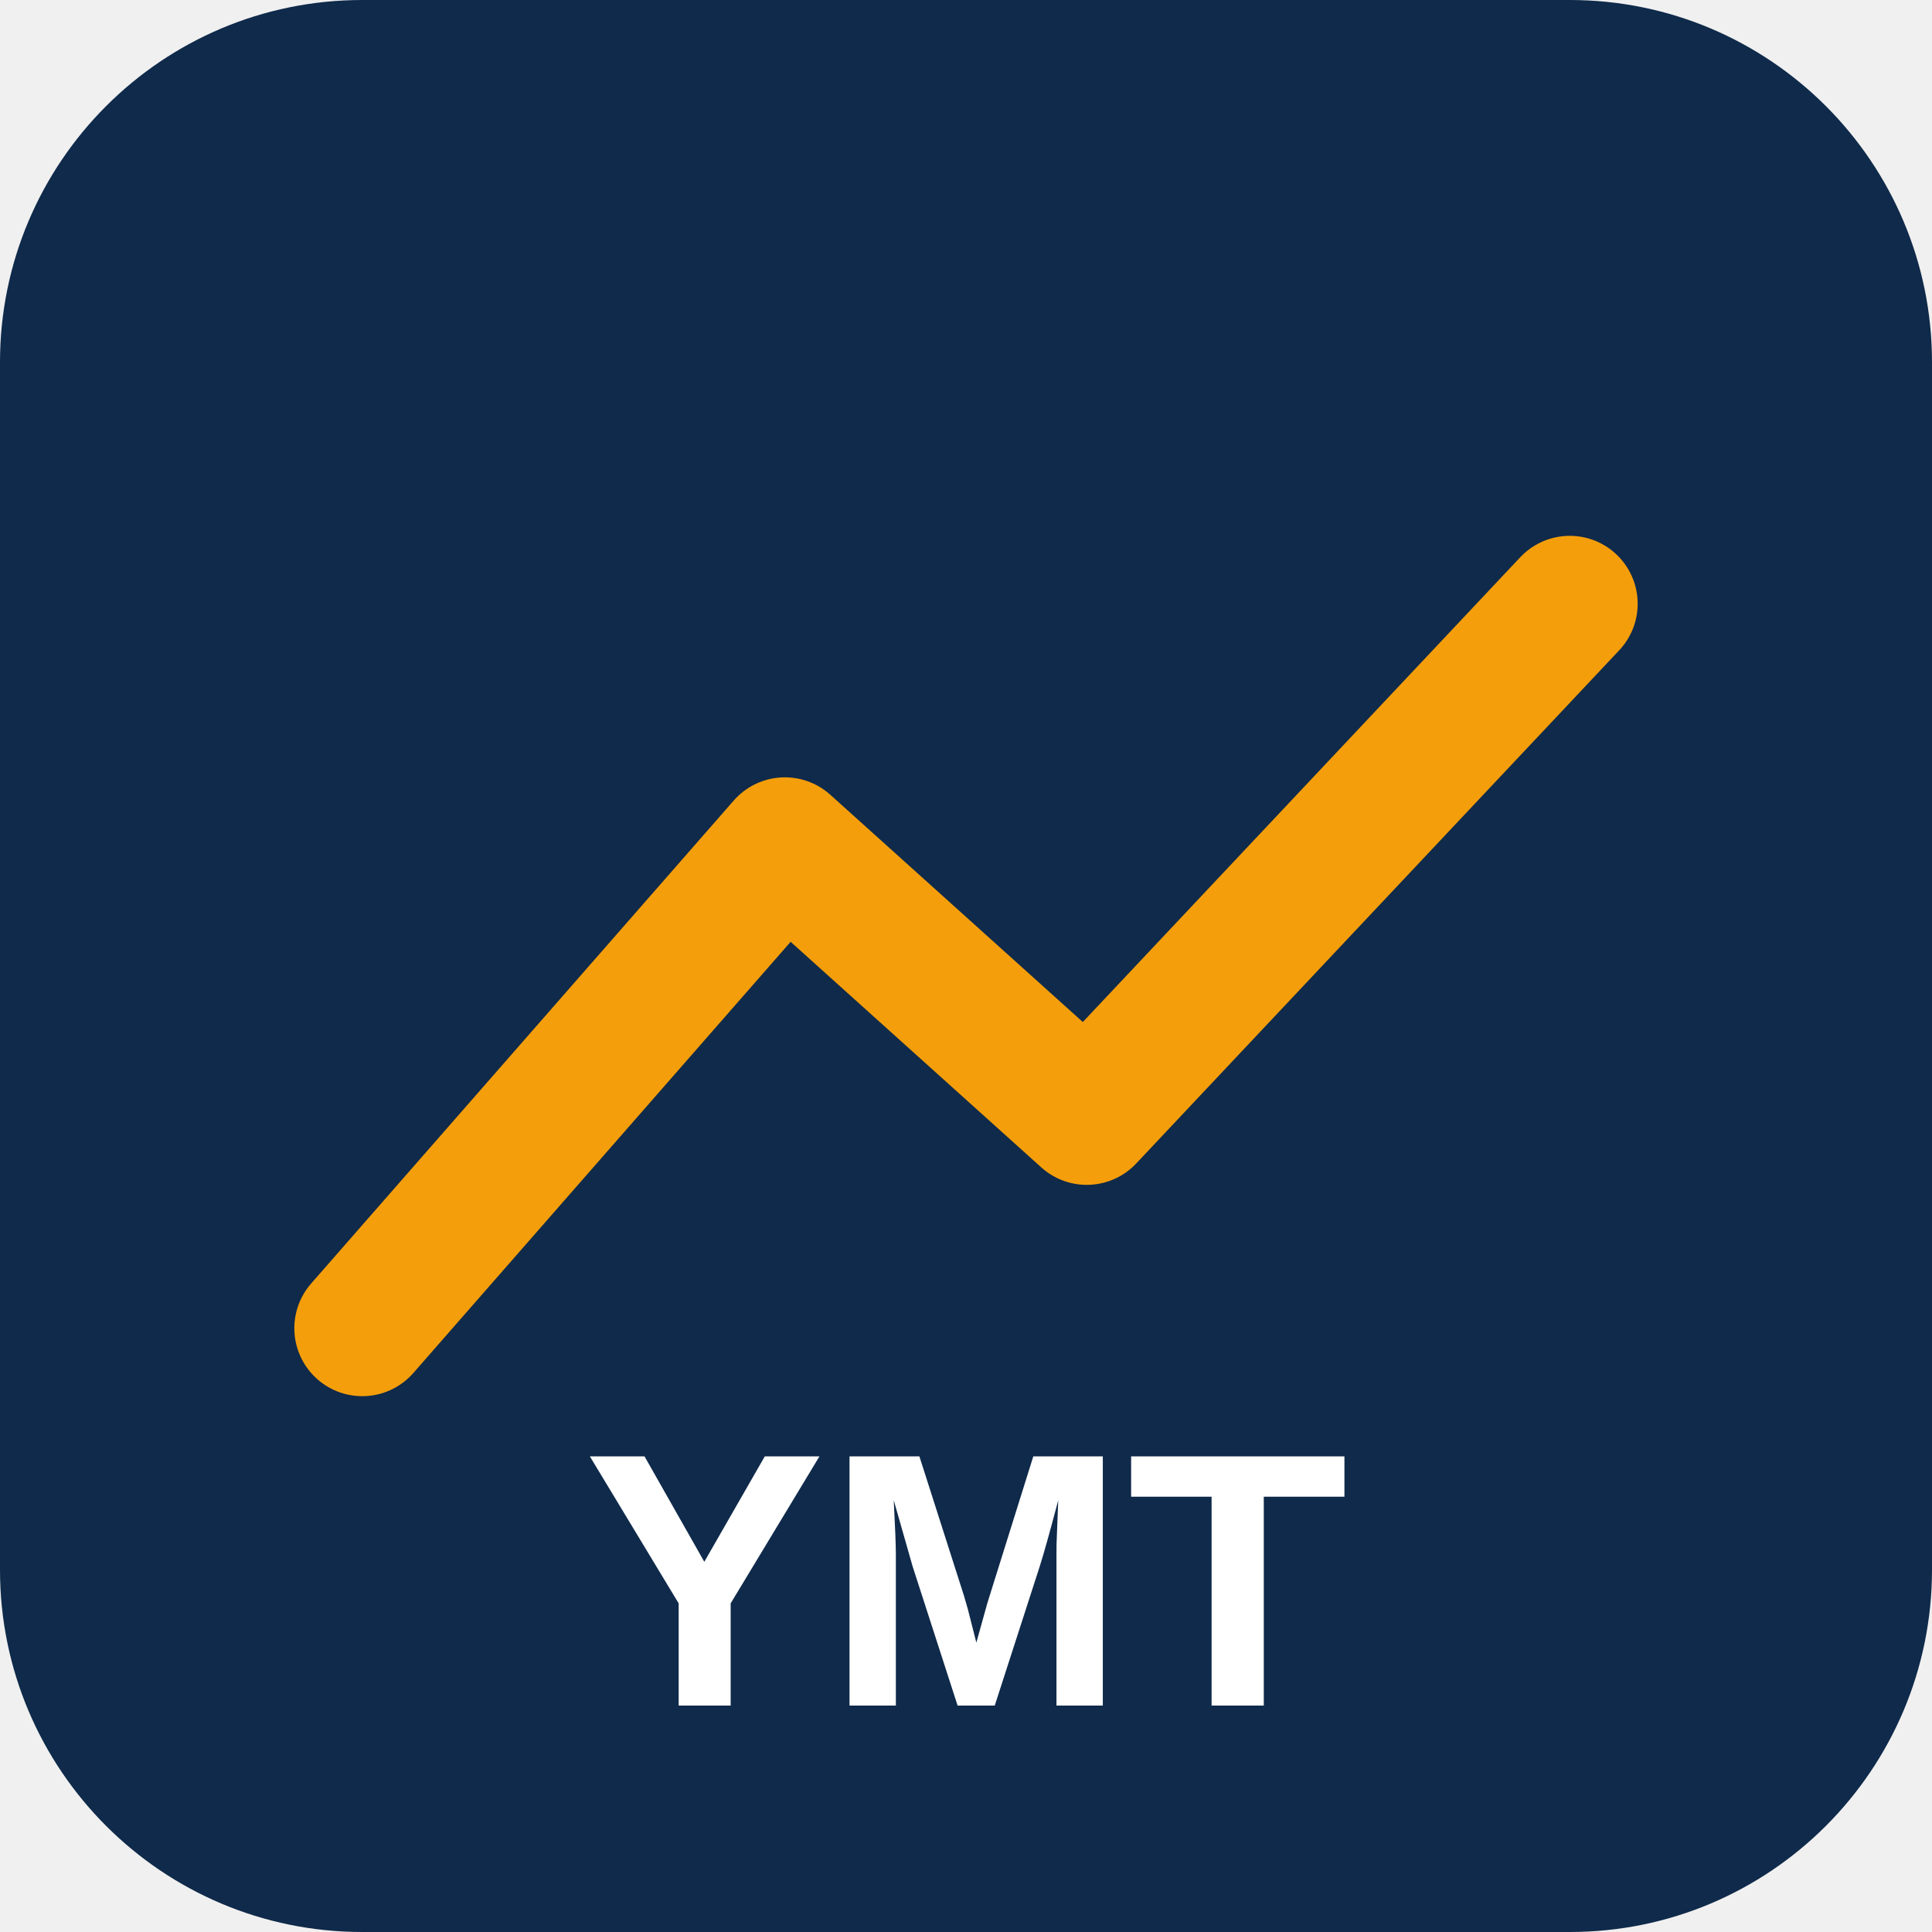
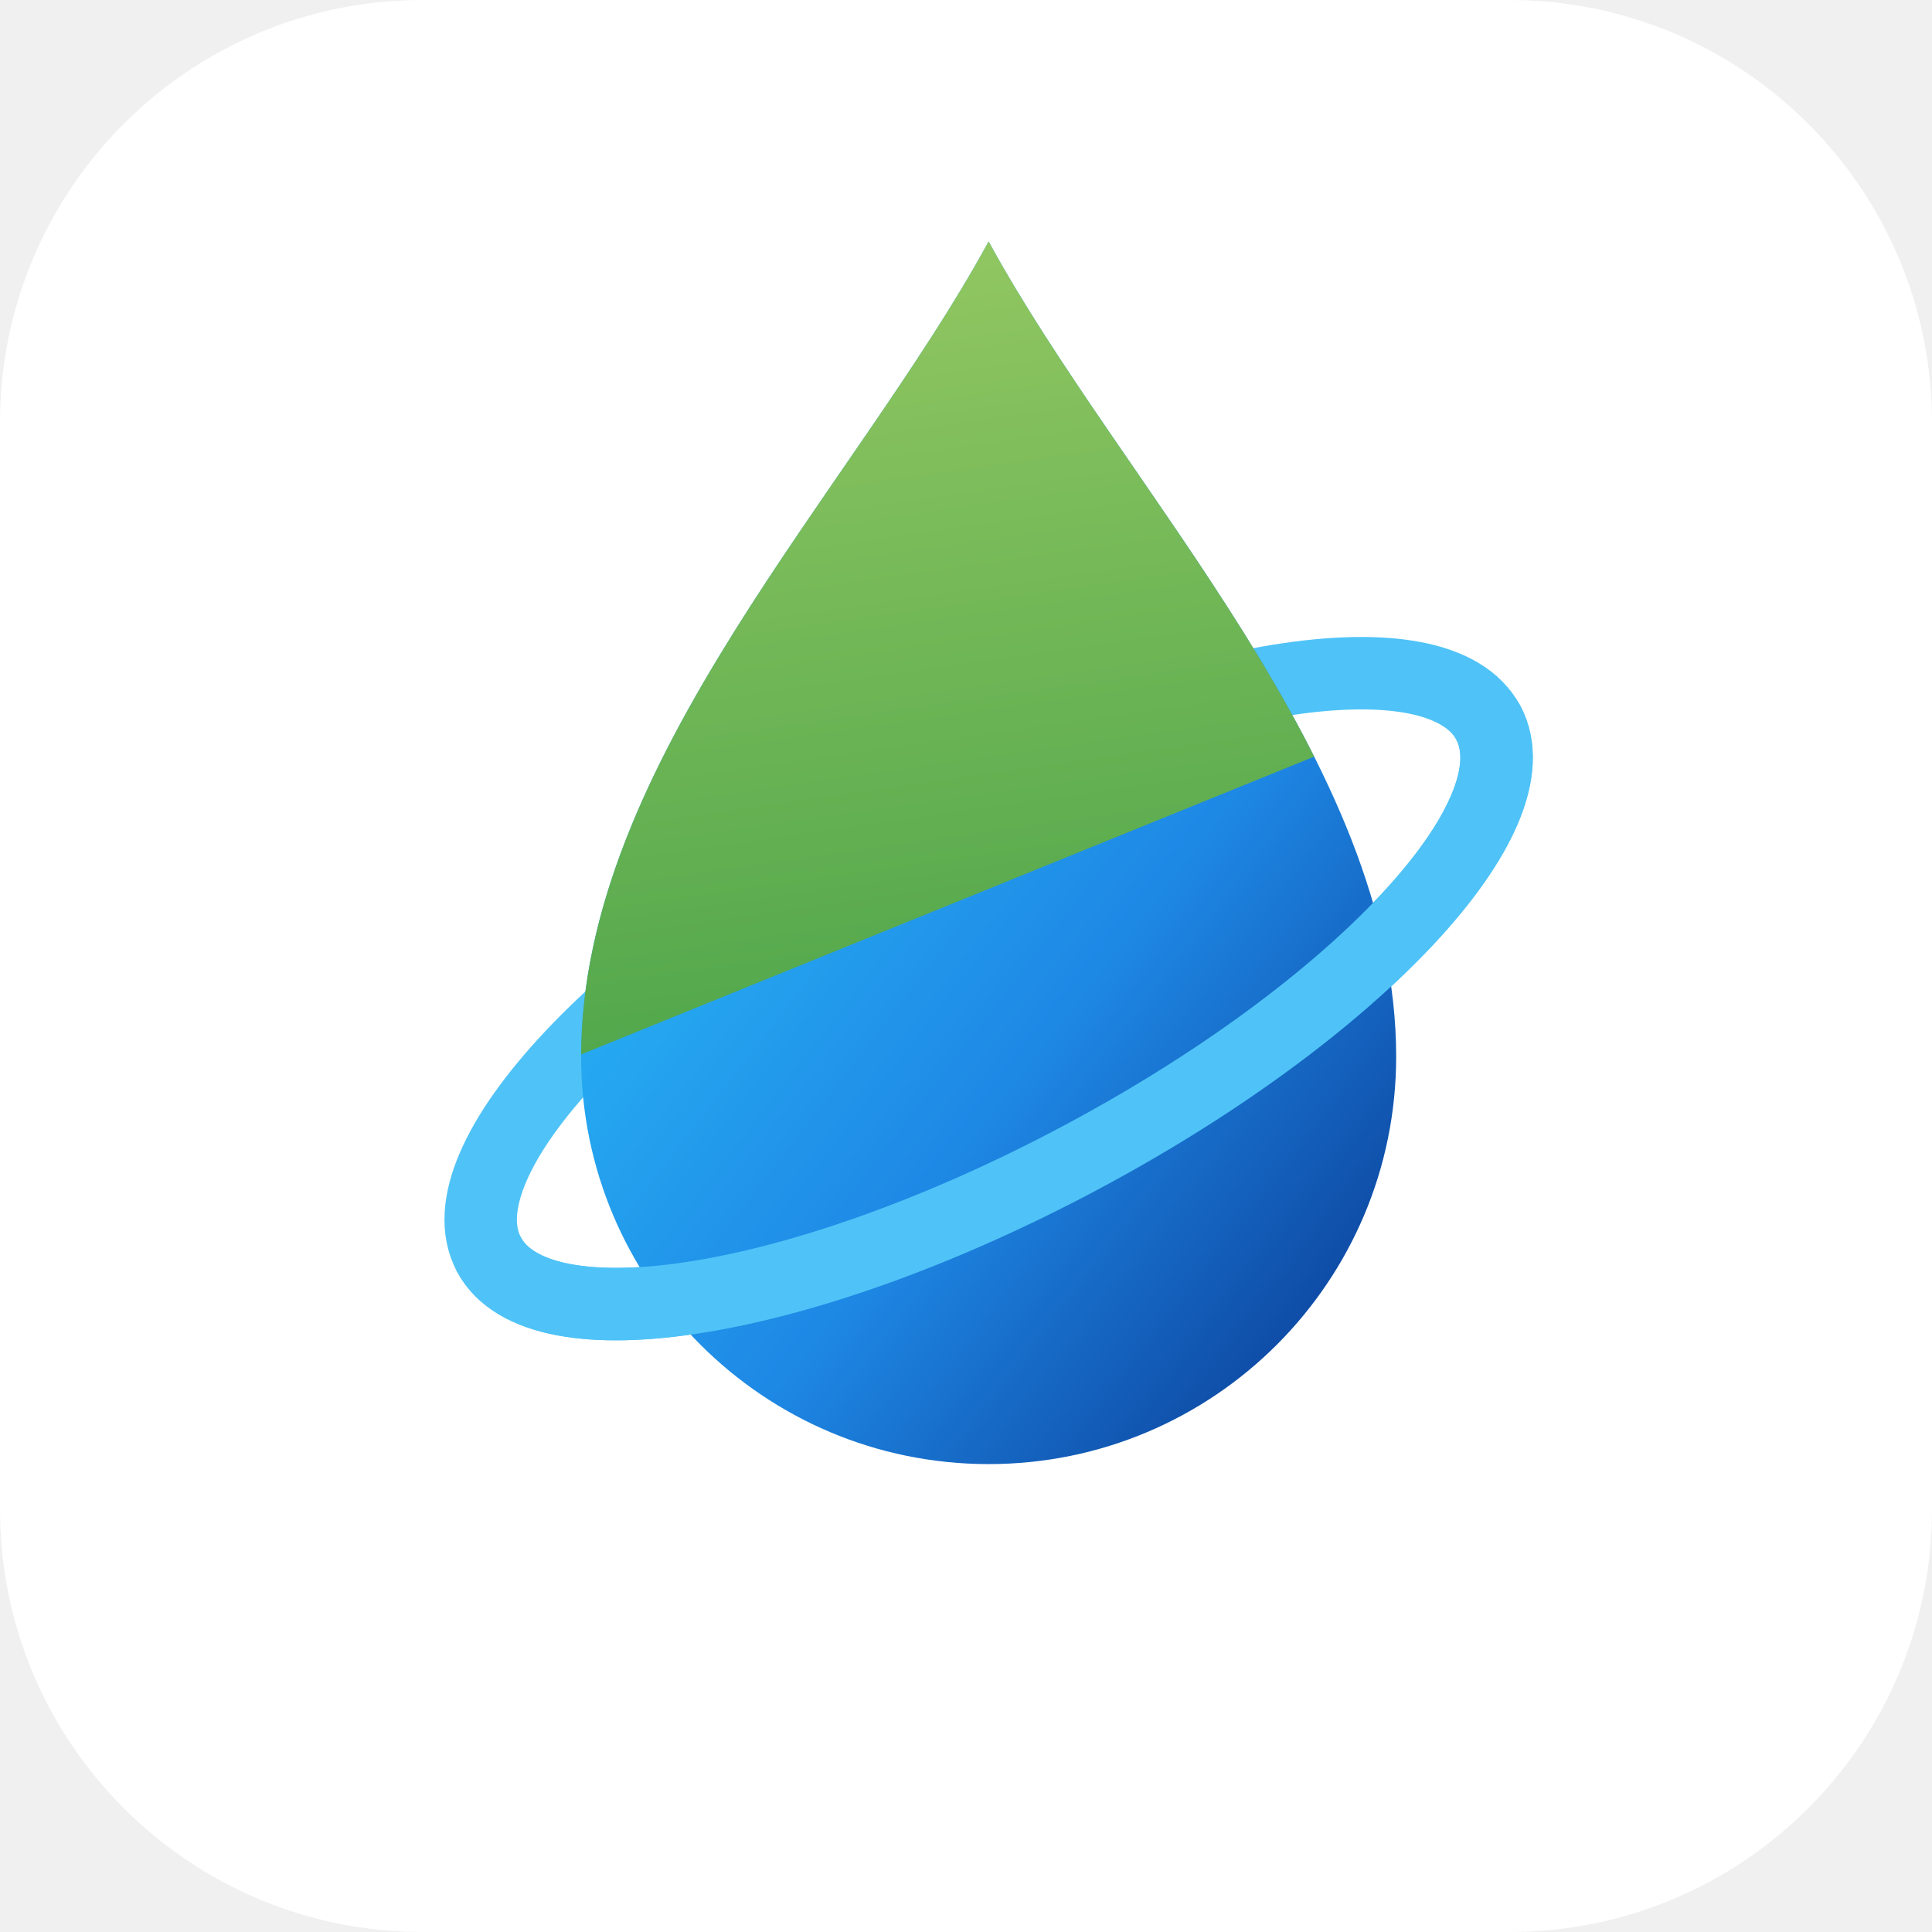
<svg xmlns="http://www.w3.org/2000/svg" viewBox="0 0 512 512">
-   <rect width="512" height="512" rx="96" fill="#0f2a4a" />
-   <path d="M96 352 L208 224 L288 296 L416 160" fill="none" stroke="#f59e0b" stroke-width="36" stroke-linecap="round" stroke-linejoin="round" />
-   <text x="256" y="452" text-anchor="middle" font-family="Arial, Helvetica, sans-serif" font-size="96" font-weight="700" fill="#ffffff">YMT</text>
+   <defs>
+     <linearGradient id="b" x1="0.2" y1="0.3" x2="0.8" y2="1">
+       <stop offset="0" stop-color="#29B6F6" />
+       <stop offset="0.55" stop-color="#1E88E5" />
+       <stop offset="1" stop-color="#0D47A1" />
+     </linearGradient>
+     <linearGradient id="g" x1="0.3" y1="0" x2="0.5" y2="1">
+       <stop offset="0" stop-color="#9CCC65" />
+       <stop offset="1" stop-color="#43A047" />
+     </linearGradient>
+     <clipPath id="d">
+       <path d="M33 4 C27 15 15 27 15 40 A18 18 0 0 0 51 40 C51 27 39 15 33 4 Z" />
+     </clipPath>
+   </defs>
+   <rect width="512" height="512" rx="112" fill="#FFFFFF" />
+   <g transform="translate(64 40) scale(6)">
+     <g transform="rotate(-28 33 37)">
+       <ellipse cx="33" cy="37" rx="25" ry="8.5" fill="none" stroke="#4FC3F7" stroke-width="3.2" />
+     </g>
+     <path d="M33 4 C27 15 15 27 15 40 A18 18 0 0 0 51 40 C51 27 39 15 33 4 Z" fill="url(#b)" />
+     <g clip-path="url(#d)">
+       <path d="M0 0 H64 V20 L0 46 Z" fill="url(#g)" />
+     </g>
+     <g transform="rotate(-28 33 37)">
+       <path d="M8 37 A25 8.5 0 0 0 58 37" fill="none" stroke="#4FC3F7" stroke-width="3.2" stroke-linecap="round" />
+     </g>
+   </g>
</svg>
